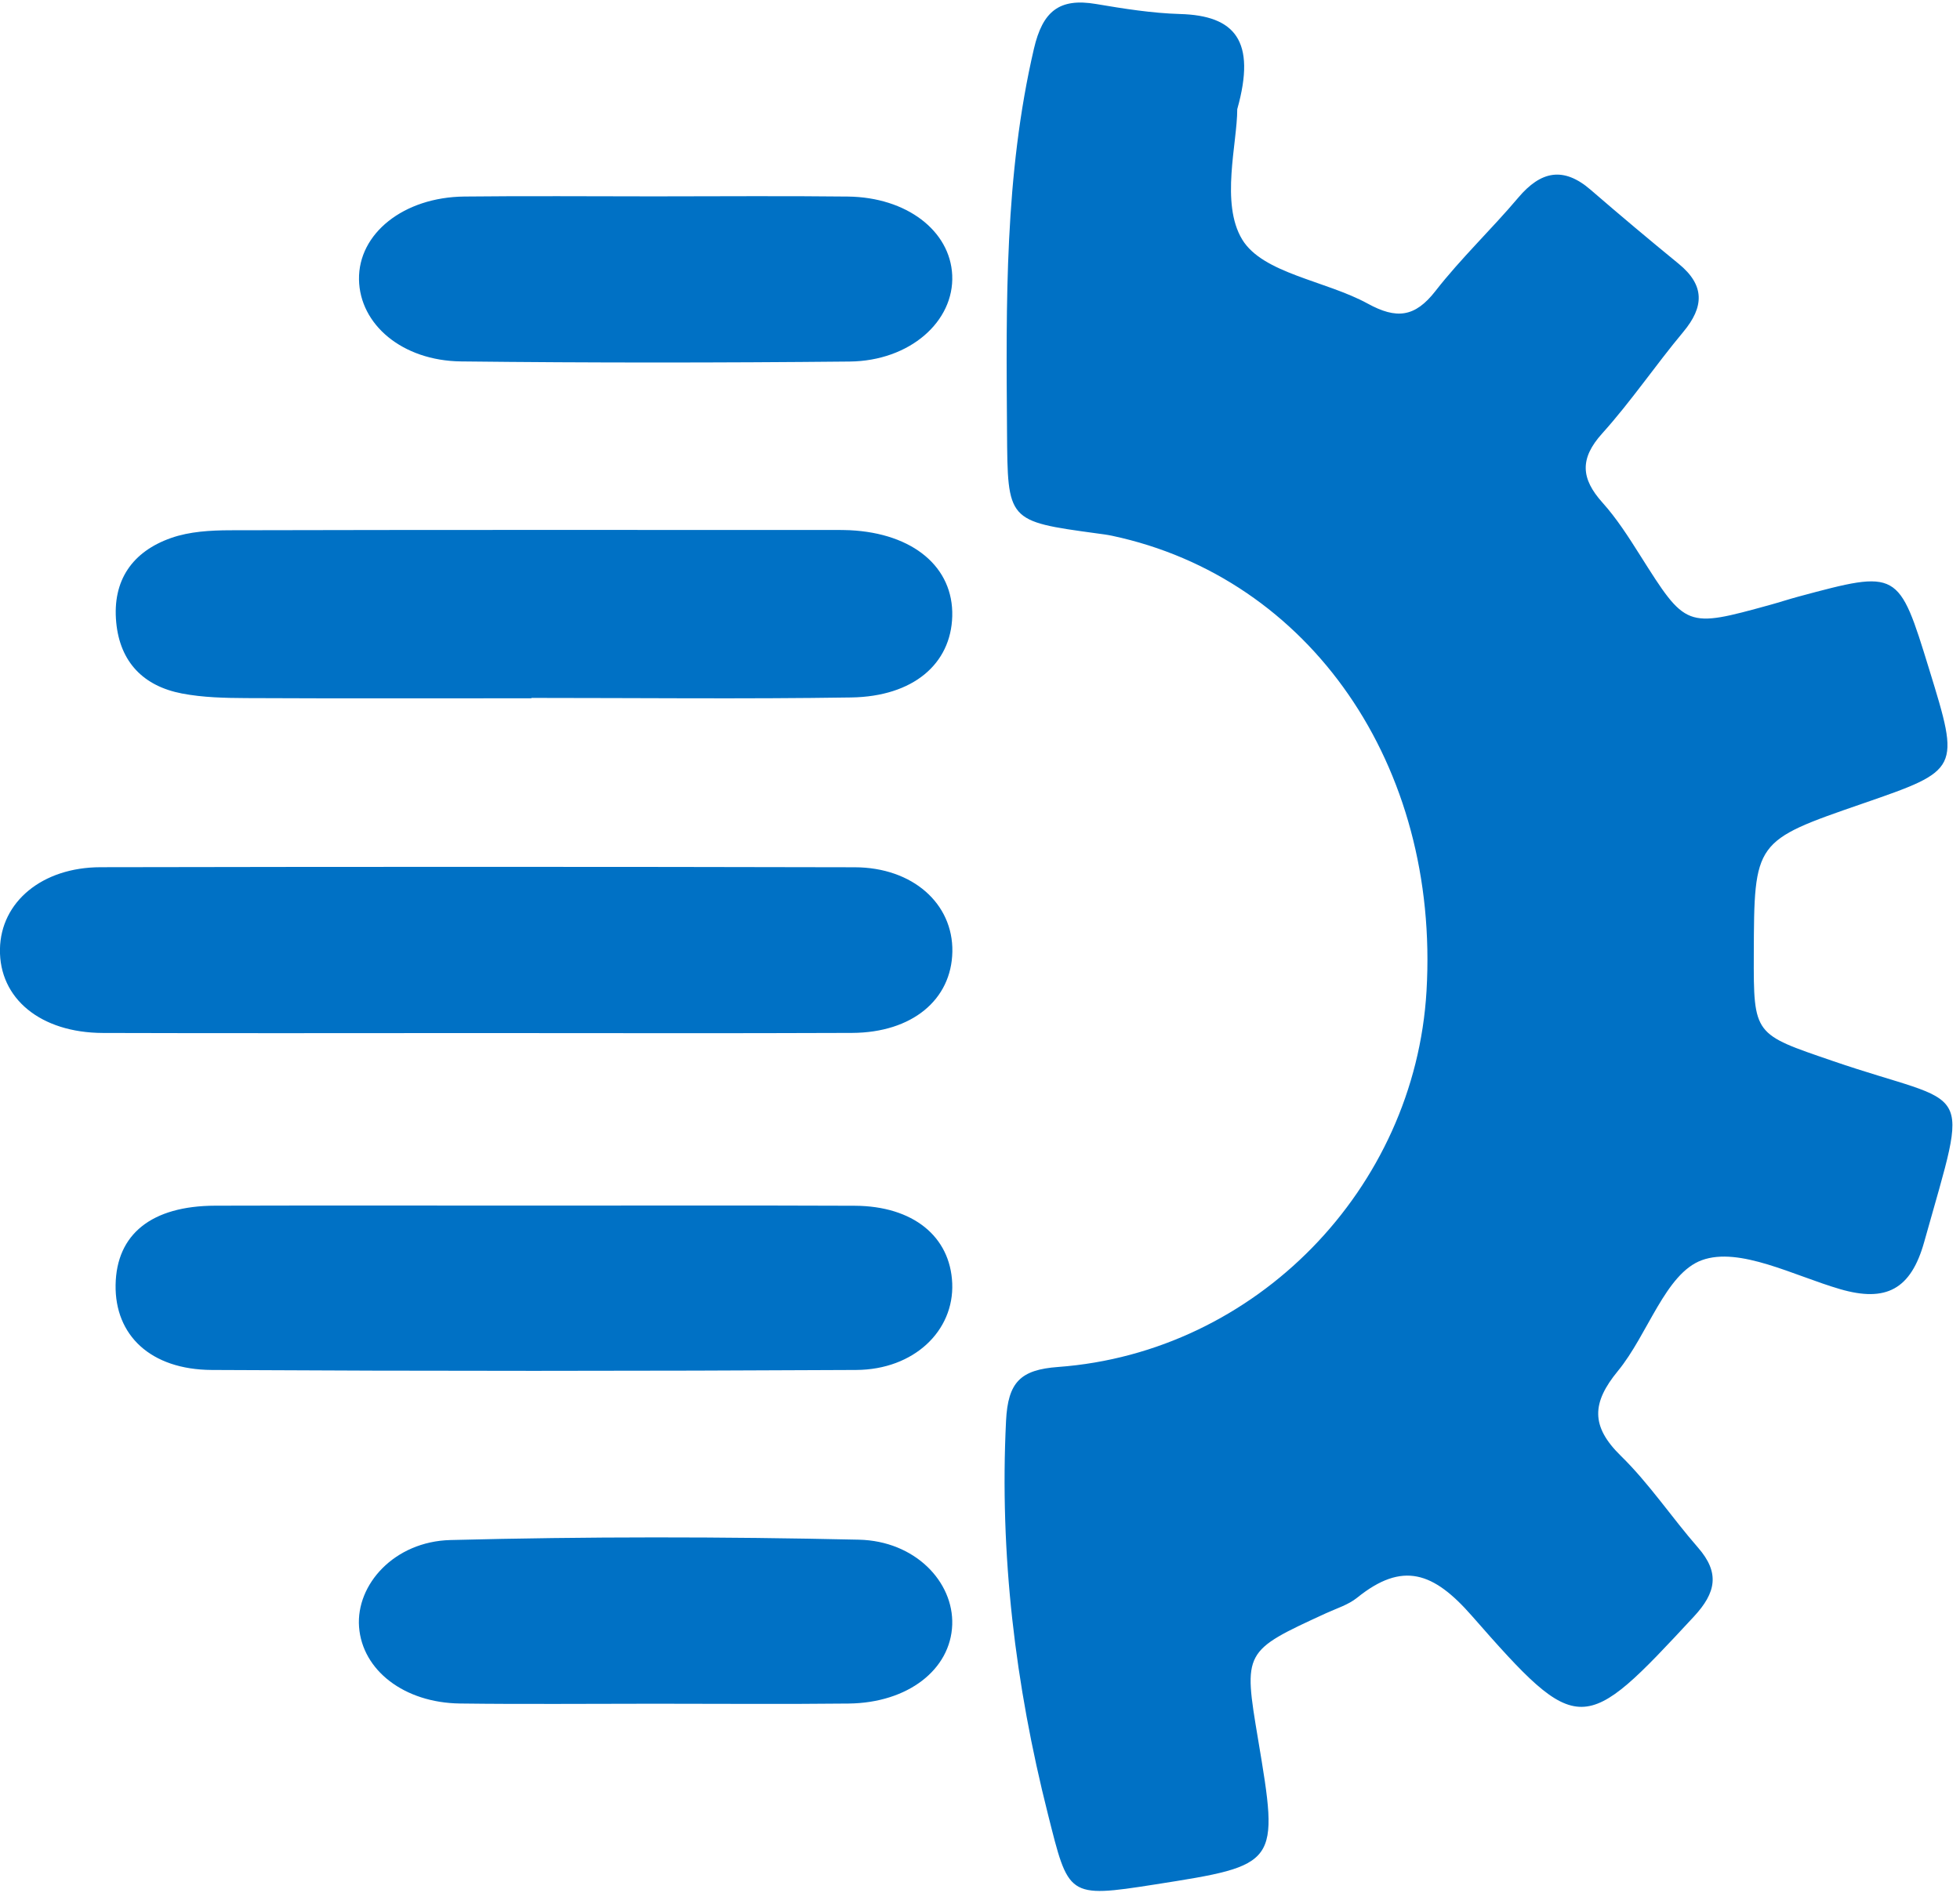
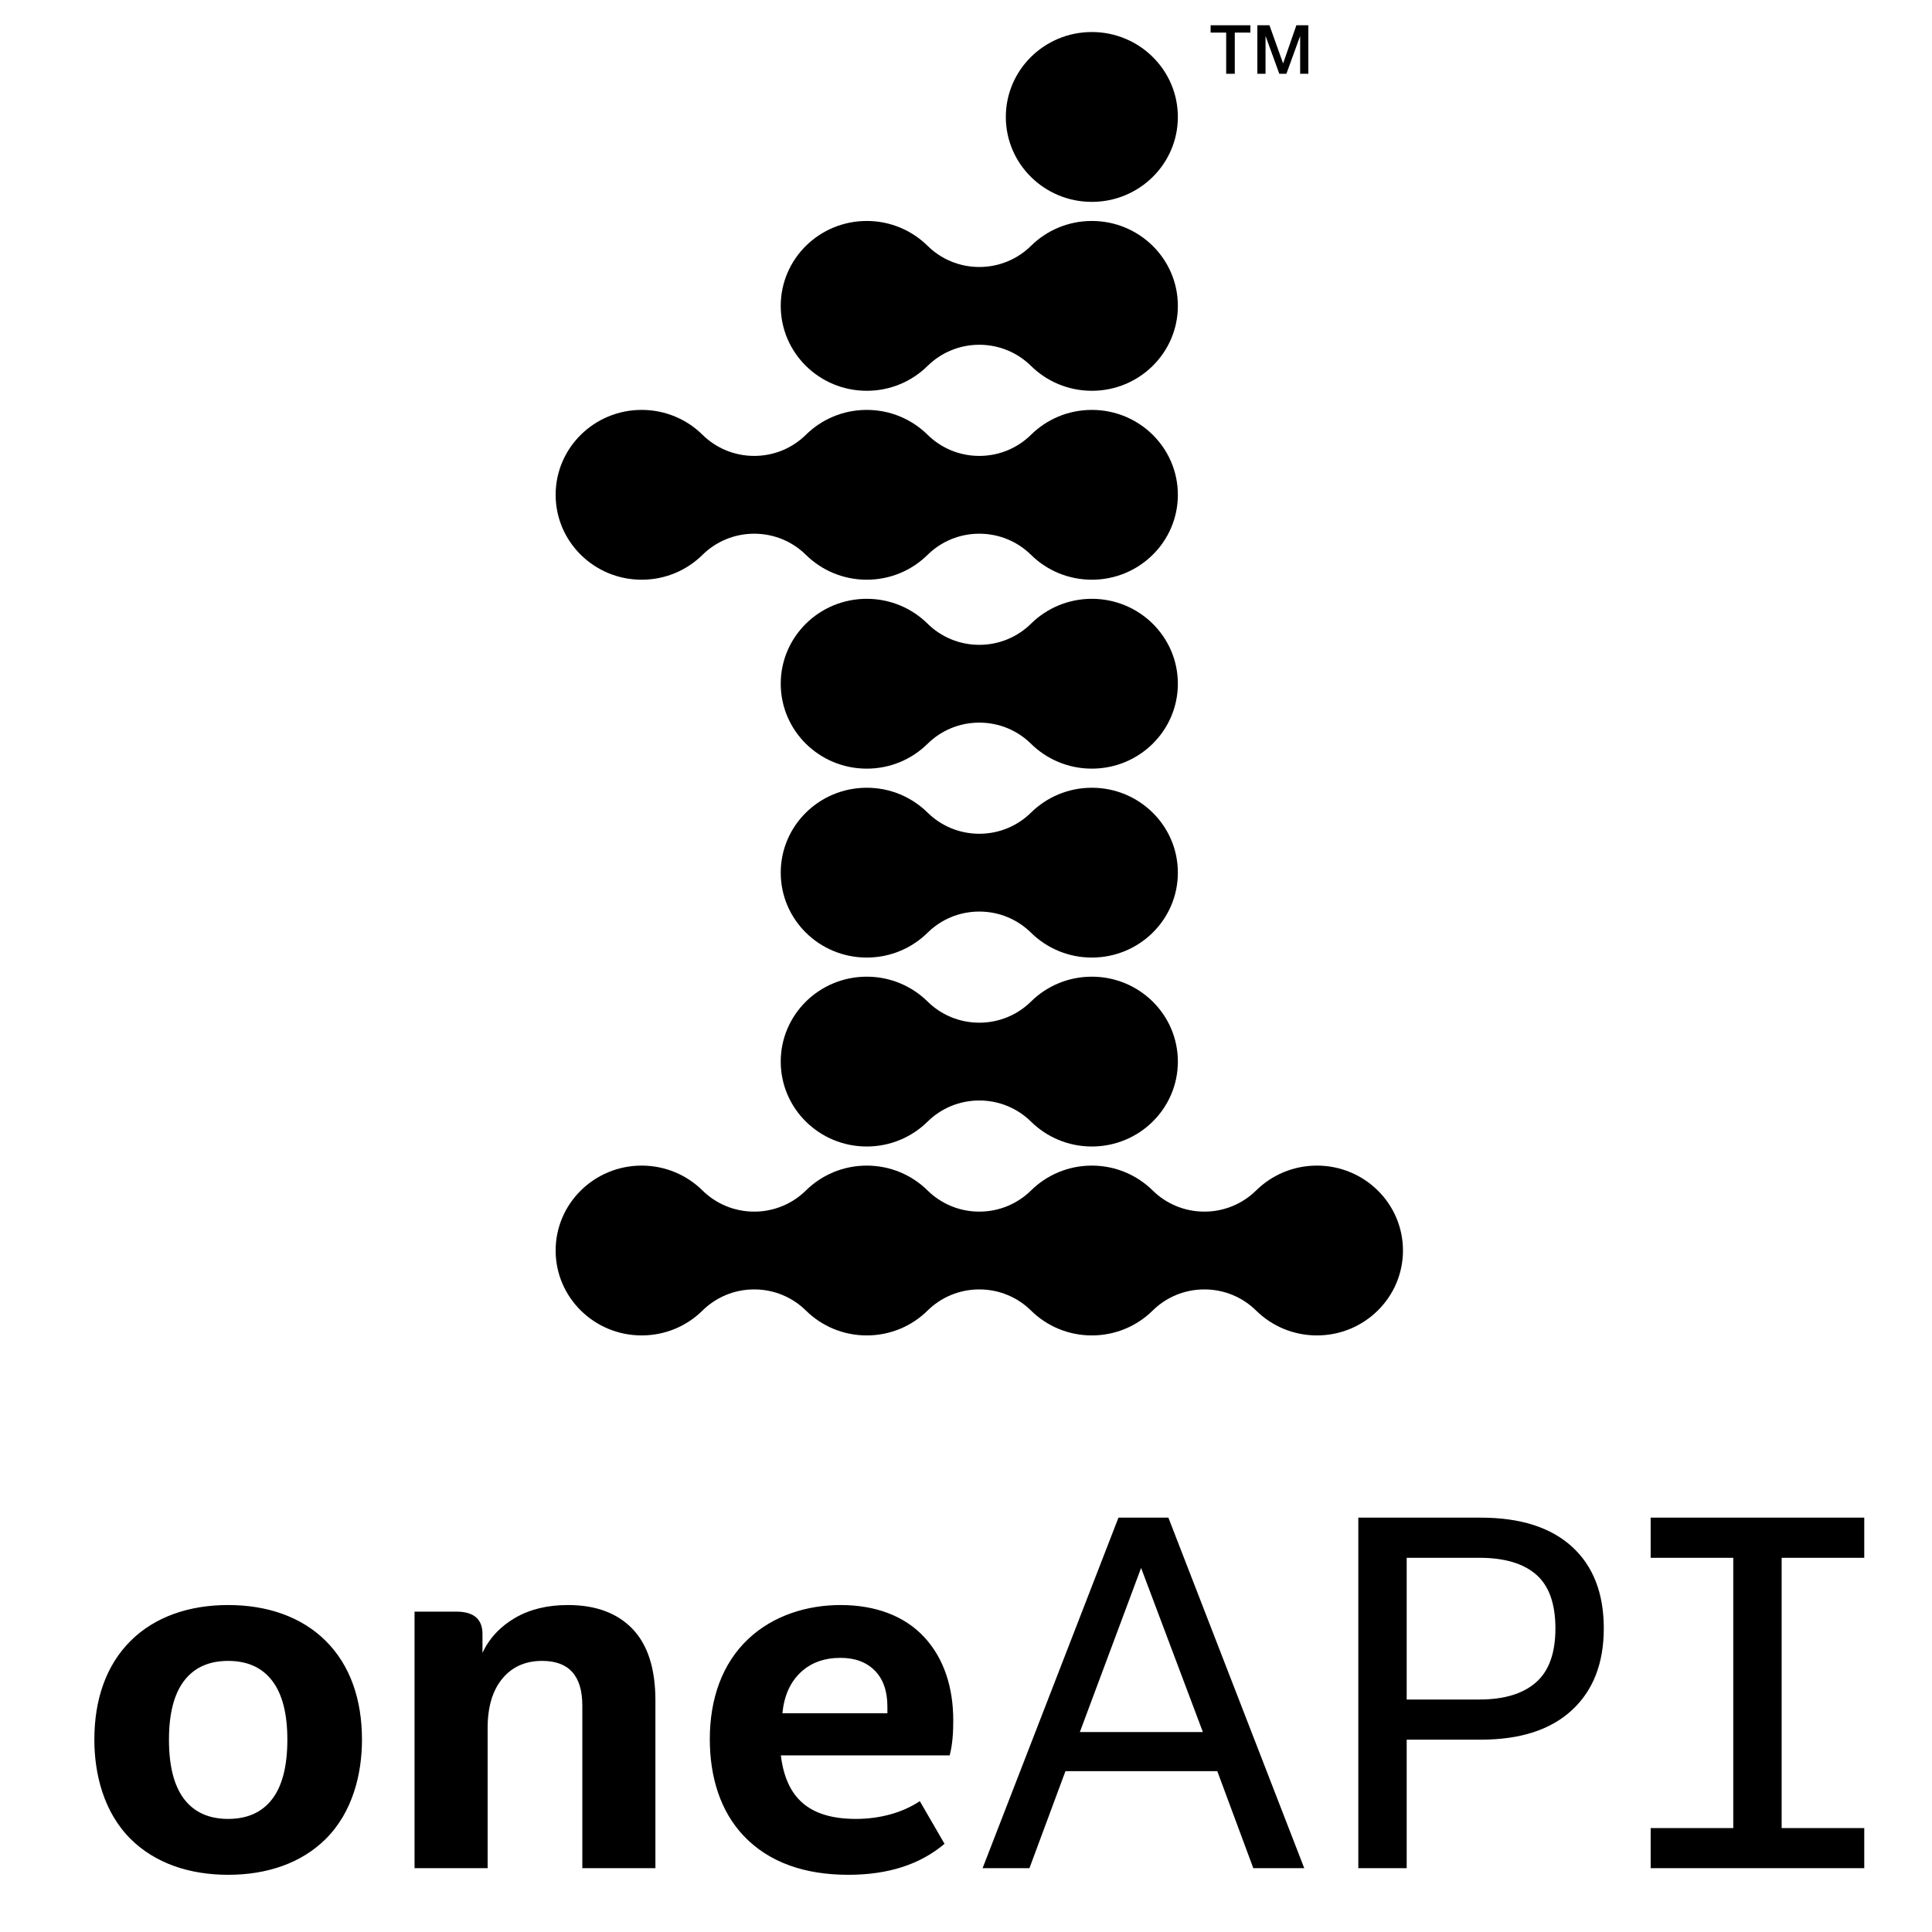
- <svg xmlns="http://www.w3.org/2000/svg" width="196px" height="190px" viewBox="0 0 196 190" version="1.1">
-   <g id="Page-1" stroke="none" stroke-width="1" fill="none" fill-rule="evenodd">
-     <g id="Artboard" transform="translate(-1, -6)" fill="#0071C5">
-       <g id="Group-3" transform="translate(0, 6)">
-         <path d="M66.361,19.642 C60.051,19.642 53.74,19.587 47.43,19.658 C41.355,19.725 36.827,23.357 36.9,27.955 C36.97,32.442 41.204,36.082 47.105,36.15 C60.055,36.298 73.01,36.29 85.962,36.162 C91.99,36.102 96.433,32.147 96.221,27.521 C96.017,23.081 91.664,19.729 85.79,19.66 C79.315,19.584 72.838,19.643 66.361,19.642 M66.429,170.409 C72.906,170.409 79.385,170.463 85.862,170.392 C91.78,170.328 96.063,167.002 96.222,162.512 C96.374,158.218 92.512,154.129 86.882,154.002 C73.272,153.696 59.644,153.686 46.036,154.038 C40.442,154.182 36.587,158.479 36.906,162.732 C37.231,167.06 41.409,170.315 46.996,170.388 C53.472,170.472 59.951,170.408 66.429,170.409 M54.496,120.586 C43.838,120.586 33.18,120.565 22.522,120.595 C16.153,120.614 12.644,123.443 12.56,128.513 C12.476,133.549 16.048,136.992 22.171,137.026 C43.653,137.147 65.135,137.142 86.617,137.026 C92.41,136.995 96.418,133.1 96.222,128.36 C96.028,123.66 92.294,120.626 86.469,120.602 C75.812,120.558 65.154,120.589 54.496,120.586 M54.142,69.844 L54.142,69.807 C64.803,69.807 75.466,69.926 86.125,69.761 C92.33,69.664 96.1,66.403 96.225,61.629 C96.353,56.73 92.322,53.344 85.987,53.033 C85.488,53.008 84.988,53.01 84.488,53.01 C64.332,53.008 44.175,52.988 24.019,53.038 C22.045,53.043 19.955,53.163 18.121,53.806 C14.25,55.161 12.217,58.042 12.623,62.263 C13.005,66.241 15.359,68.629 19.194,69.365 C21.301,69.769 23.499,69.815 25.657,69.825 C35.152,69.871 44.647,69.844 54.142,69.844 M48.746,103.33 C61.232,103.33 73.717,103.367 86.201,103.314 C92.203,103.288 96.152,100.006 96.236,95.184 C96.318,90.396 92.285,86.758 86.466,86.746 C61.33,86.687 36.193,86.693 11.057,86.74 C5.194,86.75 1.081,90.223 0.996,94.924 C0.906,99.864 5.042,103.298 11.291,103.319 C23.777,103.36 36.261,103.33 48.746,103.33 M124.725,10.92 C126.662,4.038 124.461,1.558 119.016,1.402 C116.203,1.321 113.387,0.871 110.603,0.4 C106.92,-0.223 105.264,1.129 104.391,4.882 C101.453,17.519 101.611,30.314 101.702,43.135 C101.766,52.129 101.715,52.129 110.724,53.356 C111.218,53.422 111.715,53.484 112.201,53.587 C132.008,57.794 144.974,76.57 143.652,99.123 C142.491,118.92 126.59,135.271 106.811,136.727 C103.053,137.003 101.795,138.237 101.604,142.124 C100.949,155.477 102.52,168.491 105.785,181.425 C107.869,189.682 107.701,189.869 116.488,188.489 C128.913,186.538 128.913,186.538 126.809,173.979 C125.332,165.157 125.332,165.16 133.59,161.364 C134.649,160.877 135.827,160.521 136.711,159.808 C141.266,156.133 144.354,157.245 148.184,161.617 C158.921,173.873 159.329,173.618 170.389,161.693 C172.615,159.293 172.999,157.31 170.797,154.788 C168.168,151.778 165.926,148.396 163.084,145.616 C160.054,142.652 160.18,140.302 162.785,137.134 C165.793,133.479 167.539,127.373 171.186,126.045 C174.952,124.673 180.391,127.6 185.012,128.943 C189.598,130.275 192.09,128.981 193.42,124.222 C198.028,107.74 198.274,110.931 184.262,106.117 C176.409,103.418 176.352,103.583 176.38,95.45 C176.418,84.123 176.418,84.123 187.244,80.382 C197.014,77.006 197.014,77.006 193.924,66.964 C190.855,56.989 190.854,56.987 180.877,59.665 C179.913,59.924 178.965,60.237 178.002,60.502 C169.582,62.822 169.602,62.807 165.016,55.55 C163.861,53.723 162.682,51.871 161.246,50.271 C159.094,47.873 158.947,45.875 161.217,43.356 C164.111,40.146 166.547,36.53 169.322,33.206 C171.428,30.687 171.492,28.532 168.869,26.386 C165.904,23.961 162.971,21.498 160.075,18.994 C157.344,16.629 155.08,17.102 152.83,19.766 C150.144,22.947 147.096,25.832 144.543,29.111 C142.488,31.749 140.646,31.941 137.774,30.369 C133.569,28.066 127.282,27.361 125.219,23.954 C123.026,20.335 124.725,14.358 124.725,10.92" id="Fill-1" />
-       </g>
+ <svg xmlns="http://www.w3.org/2000/svg" width="4500px" height="4500px" viewBox="0 0 4500 4500" version="1.1" id="svg27">
+   <defs id="defs31" />
+   <g style="fill:#000000;fill-rule:evenodd;stroke:none;stroke-width:1" id="g22" transform="matrix(1.278176,0,0,1.278176,95.70716,13.71281)">
+     <g id="g20" transform="translate(2062.5,12.5)" style="fill:#000000">
+       <polygon style="fill:#000000;fill-rule:nonzero" points="141.192,22.817 141.192,36.179 112.737,36.179 112.737,111.204 97.062,111.204 97.062,36.179 68.696,36.179 68.696,22.817 " id="Path" />
+       <polygon style="fill:#000000;fill-rule:nonzero" points="175.946,22.817 200.646,92.021 200.908,92.021 224.988,22.817 246.8,22.817 246.8,111.204 231.871,111.204 231.871,42.971 231.625,42.971 206.796,111.204 193.871,111.204 169.058,42.971 168.771,42.971 168.771,111.204 153.879,111.204 153.879,22.817 " id="polygon18" />
    </g>
+     <path style="fill:#000000;fill-rule:nonzero;stroke:none;stroke-width:1" id="Shape" d="m 340.929,3405.679 c 70.704,0 132.95,-21.1 177.233,-64.808 49.837,-49.2 66.588,-119.429 66.588,-181.458 0,-71.9 -20.696,-135.188 -66.588,-180.525 -44.033,-43.45 -106.067,-64.8 -177.233,-64.8 -71.246,0 -133.25,21.35 -177.292,64.8 -45.879,45.337 -66.583,108.625 -66.583,180.525 0,62.029 16.75,132.258 66.583,181.458 44.3,43.708 106.529,64.808 177.292,64.808 m 80.162,-137.929 c -18.438,24.05 -45.192,36.087 -80.162,36.087 -35.058,0 -61.775,-12.037 -80.229,-36.087 -18.429,-24.087 -27.671,-60.179 -27.671,-108.333 0,-47.521 9.238,-83.325 27.671,-107.379 18.454,-24.087 45.171,-36.142 80.229,-36.142 34.975,0 61.725,12.054 80.162,36.142 18.417,24.054 27.671,59.858 27.671,107.379 0,48.15 -9.254,84.246 -27.671,108.333 m 656.662,-310.158 c 27.783,29.008 41.708,72.513 41.708,130.529 v 305.508 H 986.279 V 3097.387 c 0,-54.312 -24.383,-81.5 -73.158,-81.5 -30.637,0 -54.863,10.842 -72.696,32.425 -17.796,21.608 -26.704,51.546 -26.704,89.796 v 255.521 H 680.538 v -467.525 h 75.954 c 31.904,0 47.846,13.592 47.846,40.75 v 34.254 c 12.5,-26.508 32.208,-47.679 59.071,-63.4 26.879,-15.75 59.104,-23.617 96.608,-23.617 50.646,0 89.875,14.508 117.737,43.5 m 531.467,14.817 c -34.996,-37.671 -87.375,-58.317 -152.404,-58.317 -59.654,0 -122.029,18.292 -168.329,62.013 -47.133,44.492 -69.9,108.412 -69.9,182.387 0,68.471 18.867,130.762 61.438,175.912 46.25,49.042 112.158,71.275 190.871,71.275 72.529,0 130.988,-18.812 175.4,-56.483 l -45.025,-77.746 c -31.558,21.188 -72.996,32.383 -116.292,32.383 -85.975,0 -127.479,-38.542 -136.933,-115.742 h 307.621 c 5.542,-20.658 6.554,-44 6.554,-63.858 -0.01,-58.771 -16.254,-112.237 -53,-151.825 m -67.029,138.867 h -191.329 c 3.096,-31.5 14.054,-56.138 32.808,-74.075 18.767,-17.883 43.15,-26.842 73.15,-26.842 26.283,0 47.054,7.717 62.379,23.15 15.308,15.408 23,37.362 23,65.729 v 12.037 z m 1247.358,-303.667 c -38.796,-35.158 -94.125,-52.754 -166.008,-52.754 h -223.208 v 638.779 h 88.162 v -234.217 h 135.046 c 71.883,0 127.213,-17.883 166.008,-53.704 38.742,-35.788 58.121,-85.479 58.121,-149.046 0,-64.175 -19.379,-113.858 -58.121,-149.058 m -65.658,247.637 c -23.767,20.721 -58.171,31.033 -103.179,31.033 h -132.217 v -258.279 h 132.217 c 45.646,0 80.208,10.162 103.658,30.533 23.429,20.387 35.146,53.104 35.146,98.133 0,45.079 -11.875,77.925 -35.625,98.579 m 209.192,338.387 v -73.121 h 150.542 v -492.512 h -150.542 v -73.146 h 389.233 v 73.146 h -150.529 v 492.512 h 150.529 v 73.121 z M 2143.362,3216.812 h -276.679 l -65.654,176.821 h -85.35 l 247.6,-638.779 h 90.979 l 247.592,638.779 h -92.842 z m -250.442,-71.283 h 224.175 L 2004.525,2846.487 Z M 1504.6,701.396 c -86.592,0 -156.754,-69.287 -156.754,-154.729 0,-85.463 70.162,-154.738 156.754,-154.738 43.283,0 82.471,17.321 110.838,45.325 24.129,23.808 57.438,38.55 94.242,38.55 36.821,0 70.129,-14.742 94.254,-38.55 28.367,-28.004 67.55,-45.325 110.838,-45.325 86.567,0 156.75,69.275 156.75,154.738 0,85.442 -70.183,154.729 -156.75,154.729 -43.288,0 -82.471,-17.317 -110.838,-45.321 -24.125,-23.792 -57.433,-38.546 -94.254,-38.546 -36.804,0 -70.112,14.754 -94.242,38.546 -28.367,28.008 -67.554,45.321 -110.838,45.321 m 110.833,643.241 c 24.129,-23.817 57.438,-38.542 94.242,-38.542 36.821,0 70.129,14.729 94.254,38.542 28.367,27.983 67.55,45.321 110.838,45.321 86.567,0 156.75,-69.267 156.75,-154.754 0,-85.446 -70.183,-154.729 -156.75,-154.729 -43.288,0 -82.471,17.346 -110.838,45.333 -24.125,23.804 -57.433,38.533 -94.254,38.533 -36.804,0 -70.112,-14.729 -94.242,-38.533 -28.367,-27.992 -67.55,-45.333 -110.838,-45.333 -86.592,0 -156.754,69.279 -156.754,154.729 0,85.492 70.162,154.754 156.754,154.754 43.288,0 82.475,-17.337 110.838,-45.321 m 0,344.283 c 24.129,-23.817 57.438,-38.533 94.242,-38.533 36.821,0 70.129,14.717 94.254,38.533 28.367,27.983 67.55,45.3 110.838,45.3 86.567,0 156.75,-69.254 156.75,-154.721 0,-85.458 -70.183,-154.729 -156.75,-154.729 -43.288,0 -82.471,17.325 -110.838,45.308 -24.125,23.808 -57.433,38.538 -94.254,38.538 -36.804,0 -70.112,-14.729 -94.242,-38.538 -28.367,-27.983 -67.55,-45.308 -110.838,-45.308 -86.592,0 -156.754,69.271 -156.754,154.729 0,85.467 70.162,154.721 156.754,154.721 43.288,0 82.475,-17.317 110.838,-45.3 m 0,344.271 c 24.129,-23.812 57.438,-38.517 94.242,-38.517 36.821,0 70.129,14.704 94.254,38.517 28.367,27.979 67.55,45.325 110.838,45.325 86.567,0 156.75,-69.271 156.75,-154.733 0,-85.475 -70.183,-154.729 -156.75,-154.729 -43.288,0 -82.471,17.308 -110.838,45.296 -24.125,23.812 -57.433,38.542 -94.254,38.542 -36.804,0 -70.112,-14.729 -94.242,-38.542 -28.367,-27.988 -67.55,-45.296 -110.838,-45.296 -86.592,0 -156.754,69.254 -156.754,154.729 0,85.463 70.162,154.733 156.754,154.733 43.288,0 82.475,-17.346 110.838,-45.325 m 0,344.279 c 24.129,-23.812 57.438,-38.529 94.242,-38.529 36.821,0 70.129,14.717 94.254,38.529 28.367,28.025 67.55,45.321 110.838,45.321 43.283,0 82.454,-17.296 110.85,-45.321 24.092,-23.812 57.442,-38.529 94.242,-38.529 36.792,0 70.112,14.717 94.246,38.529 28.363,28.025 67.55,45.321 110.833,45.321 86.571,0 156.775,-69.275 156.775,-154.738 0,-85.454 -70.204,-154.729 -156.775,-154.729 -43.283,0 -82.471,17.317 -110.833,45.333 -24.133,23.775 -57.454,38.538 -94.246,38.538 -36.8,0 -70.15,-14.762 -94.242,-38.538 -28.396,-28.017 -67.571,-45.333 -110.85,-45.333 -43.288,0 -82.471,17.317 -110.838,45.333 -24.125,23.775 -57.433,38.538 -94.254,38.538 -36.804,0 -70.112,-14.762 -94.242,-38.538 -28.367,-28.017 -67.55,-45.333 -110.838,-45.333 -43.312,0 -82.496,17.317 -110.858,45.333 -24.108,23.775 -57.413,38.538 -94.213,38.538 -36.825,0 -70.154,-14.762 -94.267,-38.538 -28.342,-28.017 -67.546,-45.333 -110.829,-45.333 -86.562,0 -156.779,69.275 -156.779,154.729 0,85.463 70.217,154.738 156.779,154.738 43.283,0 82.487,-17.296 110.829,-45.321 24.113,-23.812 57.442,-38.529 94.267,-38.529 36.804,0 70.104,14.717 94.213,38.529 28.363,28.025 67.546,45.321 110.858,45.321 43.288,0 82.475,-17.3 110.838,-45.321 M 1803.929,781.534 c -24.125,23.812 -57.433,38.525 -94.254,38.525 -36.804,0 -70.112,-14.708 -94.242,-38.525 -28.367,-27.983 -67.55,-45.308 -110.838,-45.308 -43.312,0 -82.496,17.321 -110.858,45.308 -24.108,23.812 -57.413,38.525 -94.213,38.525 -36.825,0 -70.154,-14.708 -94.267,-38.525 -28.342,-27.983 -67.546,-45.308 -110.829,-45.308 -86.562,0 -156.779,69.254 -156.779,154.708 0,85.467 70.217,154.733 156.779,154.733 43.283,0 82.487,-17.316 110.829,-45.307 24.113,-23.812 57.442,-38.529 94.267,-38.529 36.804,0 70.104,14.717 94.213,38.529 28.363,27.987 67.546,45.307 110.858,45.307 43.283,0 82.471,-17.316 110.838,-45.307 24.129,-23.812 57.438,-38.529 94.242,-38.529 36.821,0 70.129,14.717 94.254,38.529 28.367,27.987 67.55,45.307 110.838,45.307 86.567,0 156.75,-69.27 156.75,-154.733 0,-85.454 -70.183,-154.708 -156.75,-154.708 -43.288,0 -82.471,17.325 -110.838,45.308 m 267.587,-579.15 c 0,85.475 -70.183,154.754 -156.75,154.754 -86.588,0 -156.75,-69.279 -156.75,-154.754 0,-85.458 70.162,-154.746 156.75,-154.746 86.567,0 156.75,69.292 156.75,154.746" />
  </g>
</svg>
